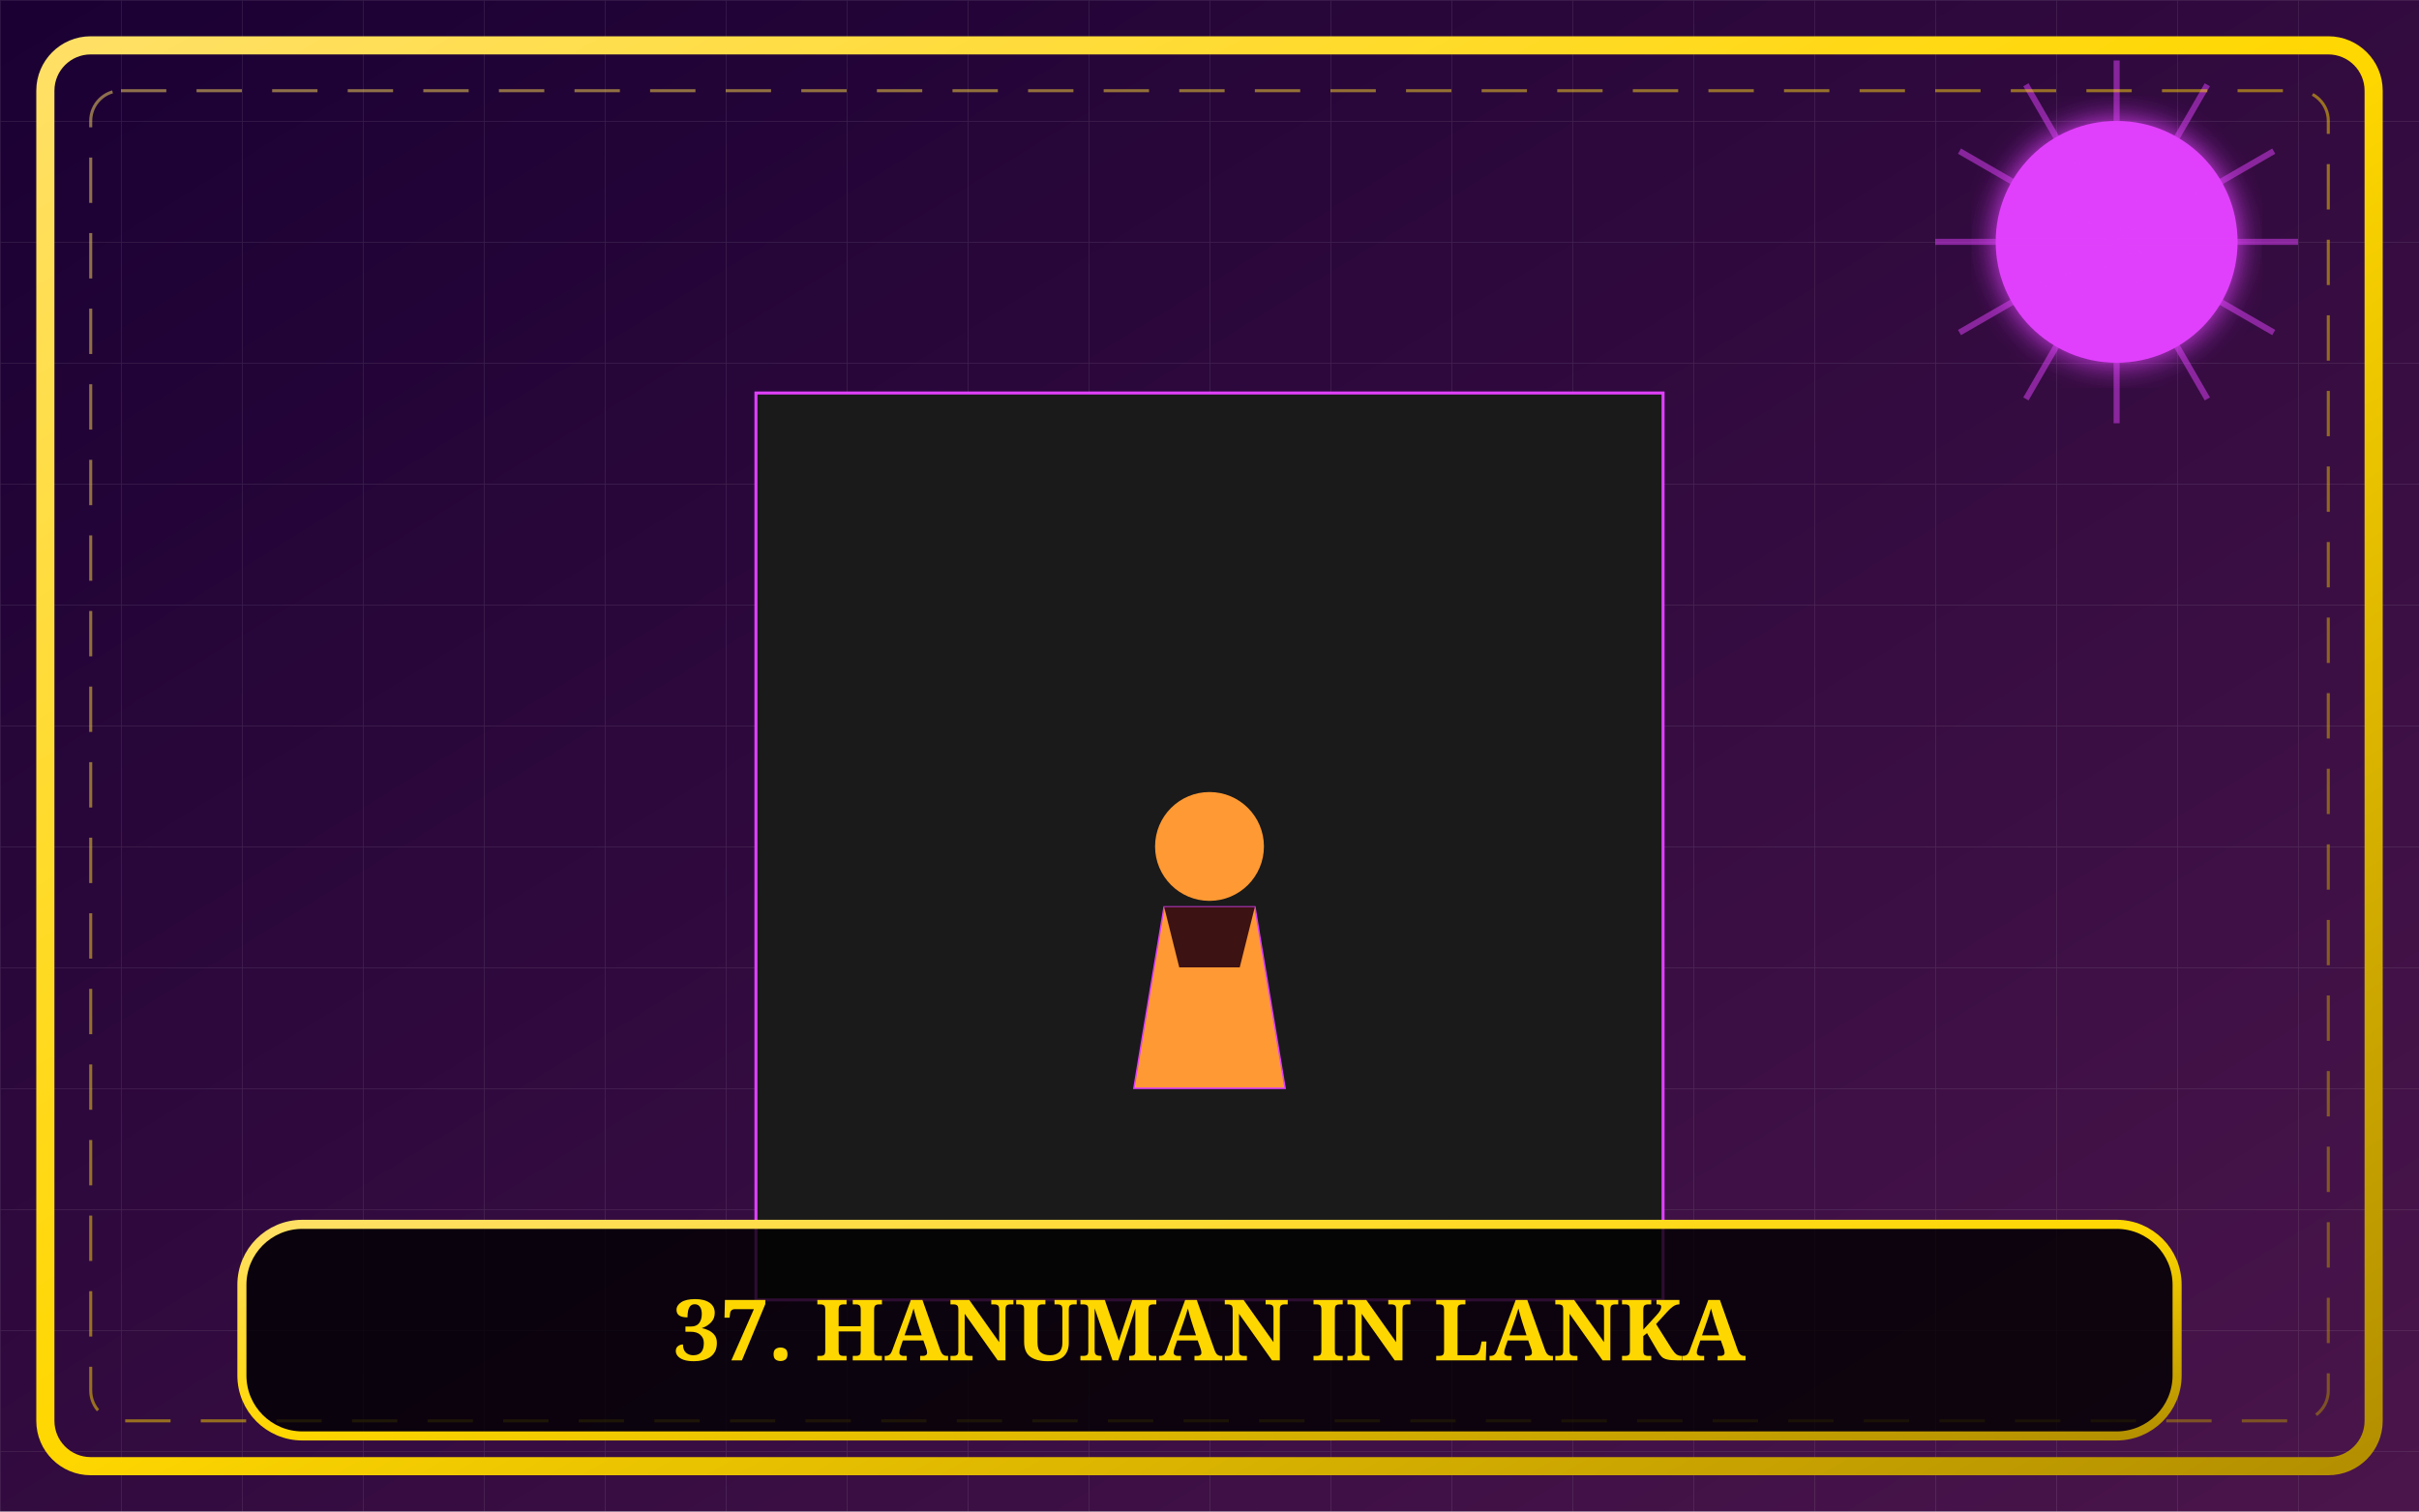
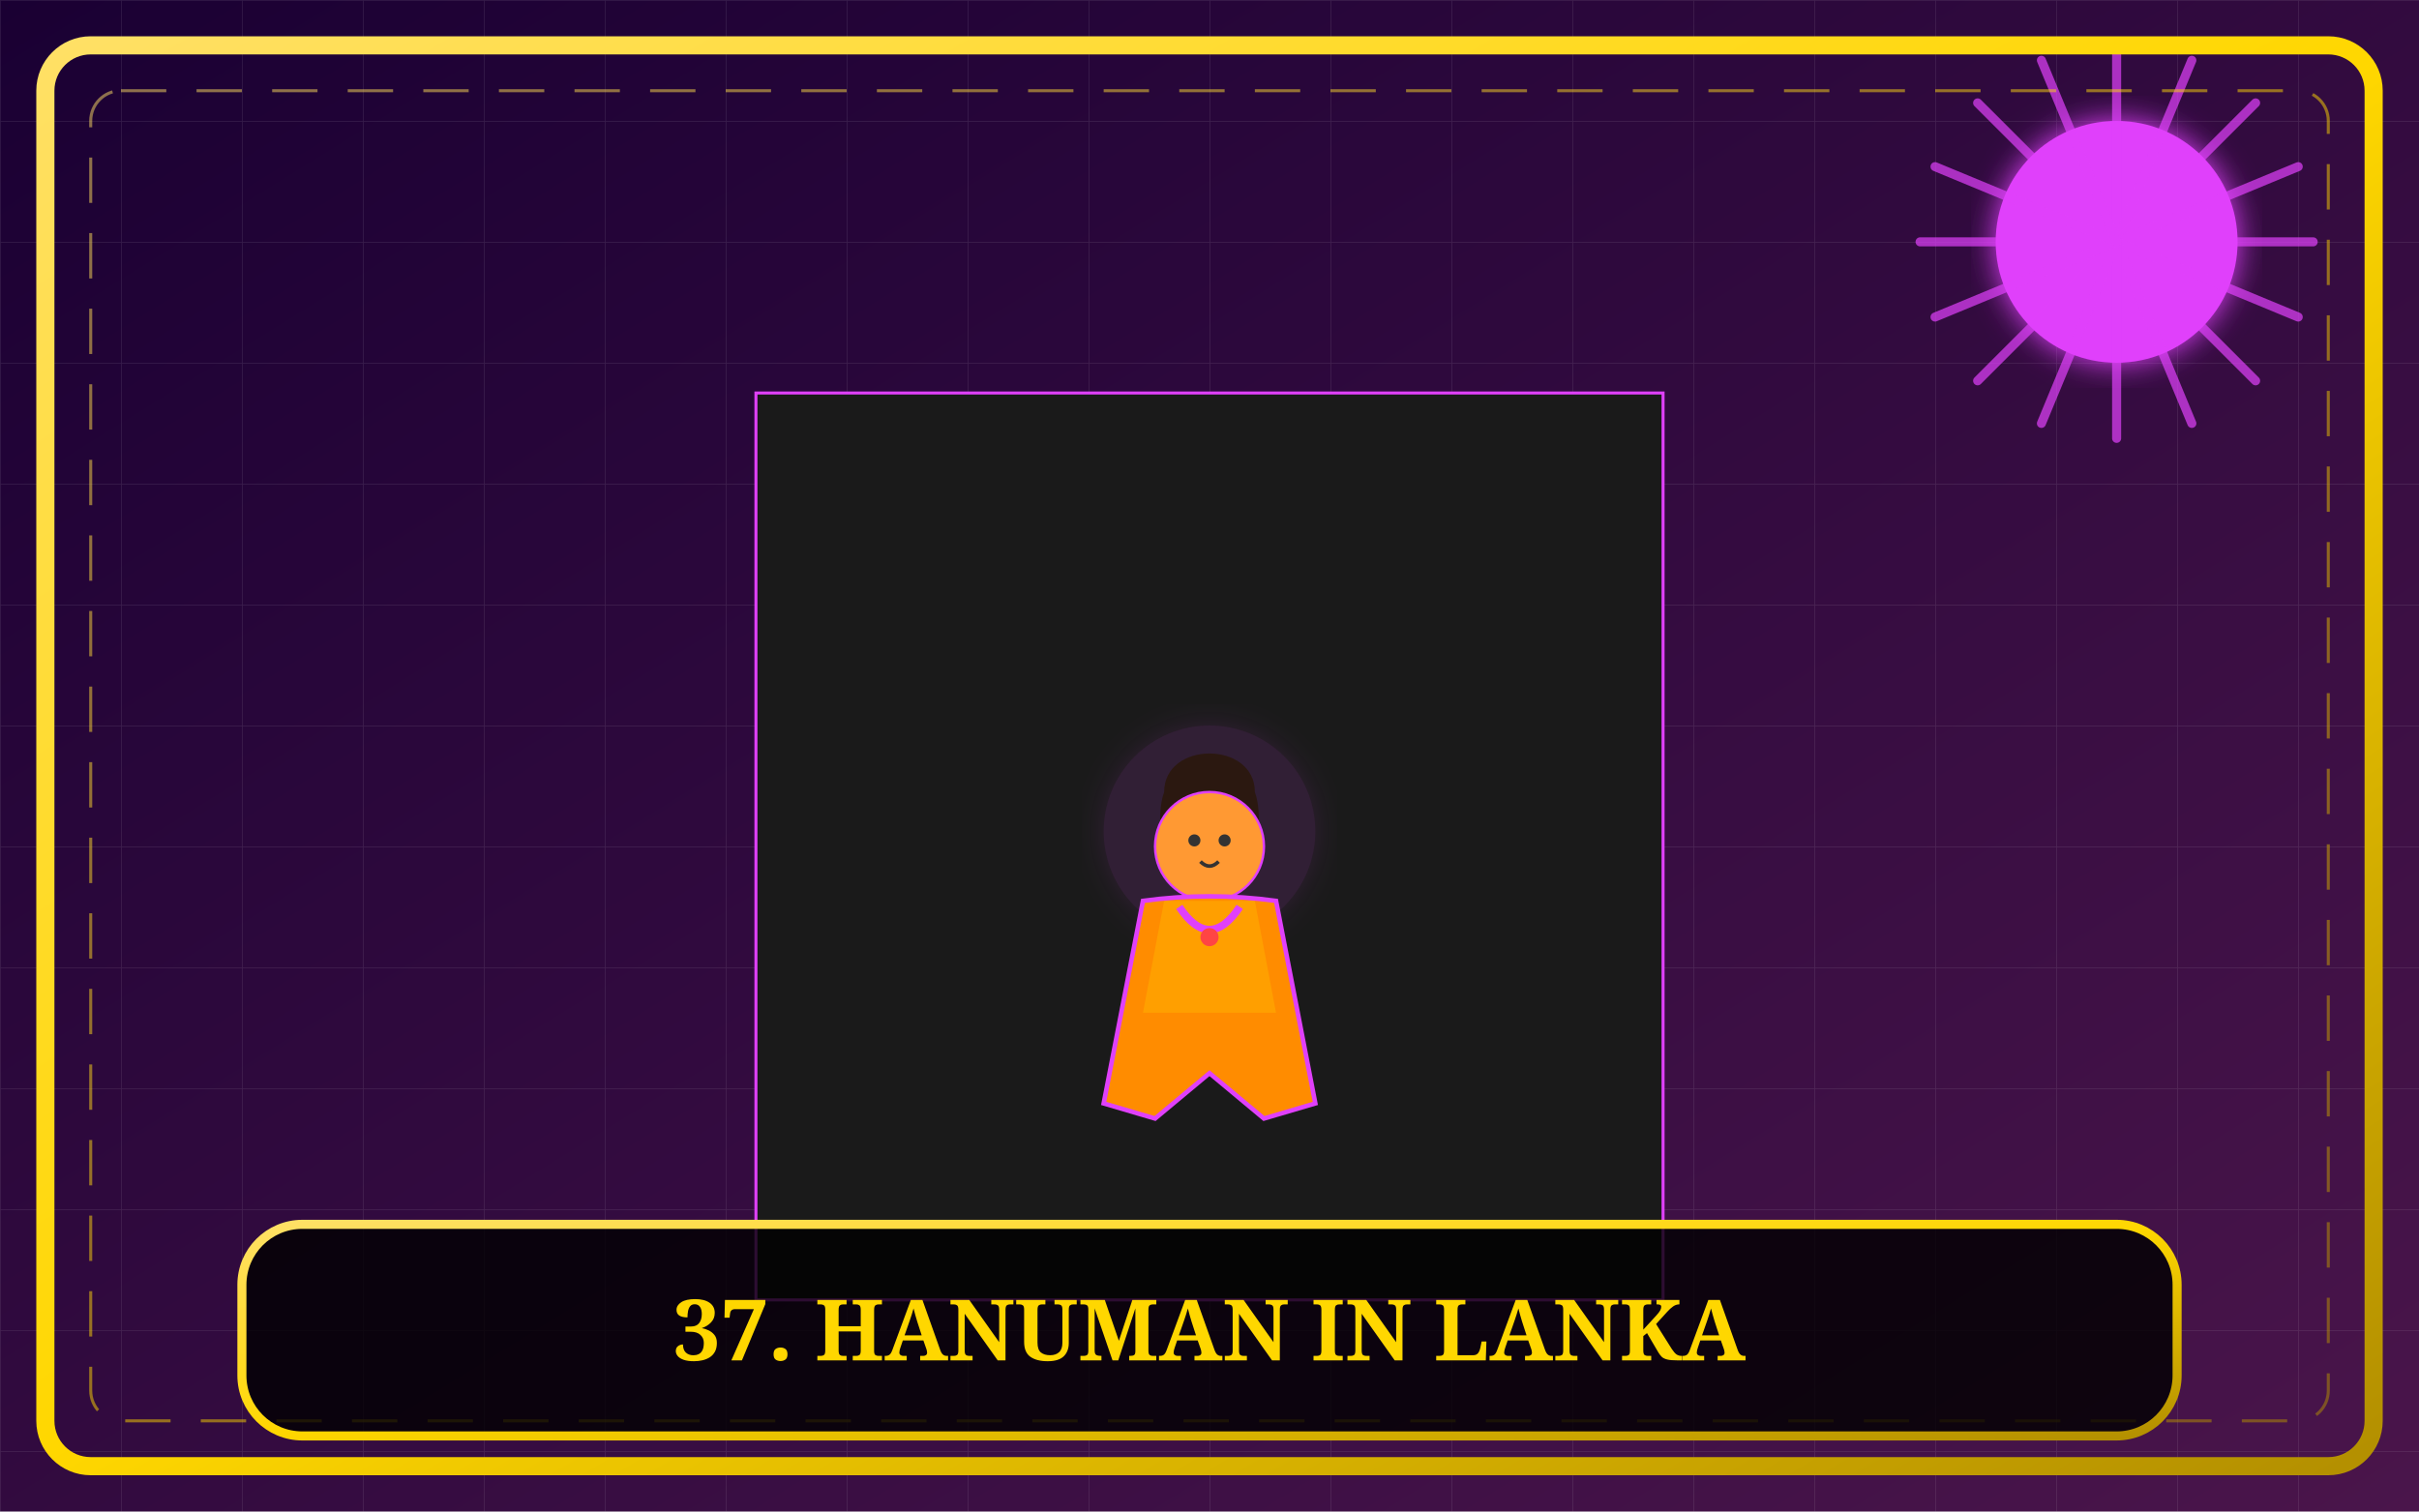
<svg xmlns="http://www.w3.org/2000/svg" viewBox="0 0 800 500" width="100%" height="100%">
  <defs>
    <linearGradient id="bg37" x1="0%" y1="0%" x2="100%" y2="100%">
      <stop offset="0%" stop-color="#1a0033" />
      <stop offset="100%" stop-color="#4a154b" />
    </linearGradient>
    <linearGradient id="goldGrad" x1="0%" y1="0%" x2="100%" y2="100%">
      <stop offset="0%" stop-color="#ffe066" />
      <stop offset="50%" stop-color="#ffd700" />
      <stop offset="100%" stop-color="#b38f00" />
    </linearGradient>
    <filter id="glow">
      <feGaussianBlur stdDeviation="5" result="blur" />
      <feMerge>
        <feMergeNode in="blur" />
        <feMergeNode in="SourceGraphic" />
      </feMerge>
    </filter>
    <pattern id="grid" width="40" height="40" patternUnits="userSpaceOnUse">
      <path d="M 40 0 L 0 0 0 40" fill="none" stroke="white" stroke-width="0.5" opacity="0.1" />
    </pattern>
  </defs>
  <rect width="800" height="500" fill="url(#bg37)" />
  <rect width="800" height="500" fill="url(#grid)" />
  <circle cx="700" cy="80" r="40" fill="#e040fb" filter="url(#glow)" />
-   <line x1="700" y1="80" x2="700" y2="20" stroke="#e040fb" stroke-width="2" transform="rotate(0, 700, 80)" opacity="0.5" />
-   <line x1="700" y1="80" x2="700" y2="20" stroke="#e040fb" stroke-width="2" transform="rotate(30, 700, 80)" opacity="0.5" />
-   <line x1="700" y1="80" x2="700" y2="20" stroke="#e040fb" stroke-width="2" transform="rotate(60, 700, 80)" opacity="0.5" />
-   <line x1="700" y1="80" x2="700" y2="20" stroke="#e040fb" stroke-width="2" transform="rotate(90, 700, 80)" opacity="0.5" />
-   <line x1="700" y1="80" x2="700" y2="20" stroke="#e040fb" stroke-width="2" transform="rotate(120, 700, 80)" opacity="0.5" />
-   <line x1="700" y1="80" x2="700" y2="20" stroke="#e040fb" stroke-width="2" transform="rotate(150, 700, 80)" opacity="0.5" />
-   <line x1="700" y1="80" x2="700" y2="20" stroke="#e040fb" stroke-width="2" transform="rotate(180, 700, 80)" opacity="0.5" />
-   <line x1="700" y1="80" x2="700" y2="20" stroke="#e040fb" stroke-width="2" transform="rotate(210, 700, 80)" opacity="0.5" />
-   <line x1="700" y1="80" x2="700" y2="20" stroke="#e040fb" stroke-width="2" transform="rotate(240, 700, 80)" opacity="0.5" />
-   <line x1="700" y1="80" x2="700" y2="20" stroke="#e040fb" stroke-width="2" transform="rotate(270, 700, 80)" opacity="0.5" />
-   <line x1="700" y1="80" x2="700" y2="20" stroke="#e040fb" stroke-width="2" transform="rotate(300, 700, 80)" opacity="0.5" />
-   <line x1="700" y1="80" x2="700" y2="20" stroke="#e040fb" stroke-width="2" transform="rotate(330, 700, 80)" opacity="0.5" />
+   <line x1="700" y1="80" x2="700" y2="15" stroke="#e040fb" stroke-width="3" stroke-linecap="round" transform="rotate(0.0, 700, 80)" opacity="0.7" />
+   <line x1="700" y1="80" x2="700" y2="15" stroke="#e040fb" stroke-width="3" stroke-linecap="round" transform="rotate(22.5, 700, 80)" opacity="0.7" />
+   <line x1="700" y1="80" x2="700" y2="15" stroke="#e040fb" stroke-width="3" stroke-linecap="round" transform="rotate(45.0, 700, 80)" opacity="0.7" />
+   <line x1="700" y1="80" x2="700" y2="15" stroke="#e040fb" stroke-width="3" stroke-linecap="round" transform="rotate(67.5, 700, 80)" opacity="0.7" />
+   <line x1="700" y1="80" x2="700" y2="15" stroke="#e040fb" stroke-width="3" stroke-linecap="round" transform="rotate(90.0, 700, 80)" opacity="0.7" />
+   <line x1="700" y1="80" x2="700" y2="15" stroke="#e040fb" stroke-width="3" stroke-linecap="round" transform="rotate(112.5, 700, 80)" opacity="0.7" />
+   <line x1="700" y1="80" x2="700" y2="15" stroke="#e040fb" stroke-width="3" stroke-linecap="round" transform="rotate(135.0, 700, 80)" opacity="0.7" />
+   <line x1="700" y1="80" x2="700" y2="15" stroke="#e040fb" stroke-width="3" stroke-linecap="round" transform="rotate(157.5, 700, 80)" opacity="0.7" />
+   <line x1="700" y1="80" x2="700" y2="15" stroke="#e040fb" stroke-width="3" stroke-linecap="round" transform="rotate(180.0, 700, 80)" opacity="0.7" />
+   <line x1="700" y1="80" x2="700" y2="15" stroke="#e040fb" stroke-width="3" stroke-linecap="round" transform="rotate(202.5, 700, 80)" opacity="0.7" />
+   <line x1="700" y1="80" x2="700" y2="15" stroke="#e040fb" stroke-width="3" stroke-linecap="round" transform="rotate(225.0, 700, 80)" opacity="0.7" />
+   <line x1="700" y1="80" x2="700" y2="15" stroke="#e040fb" stroke-width="3" stroke-linecap="round" transform="rotate(247.5, 700, 80)" opacity="0.7" />
+   <line x1="700" y1="80" x2="700" y2="15" stroke="#e040fb" stroke-width="3" stroke-linecap="round" transform="rotate(270.0, 700, 80)" opacity="0.7" />
+   <line x1="700" y1="80" x2="700" y2="15" stroke="#e040fb" stroke-width="3" stroke-linecap="round" transform="rotate(292.5, 700, 80)" opacity="0.7" />
+   <line x1="700" y1="80" x2="700" y2="15" stroke="#e040fb" stroke-width="3" stroke-linecap="round" transform="rotate(315.0, 700, 80)" opacity="0.7" />
+   <line x1="700" y1="80" x2="700" y2="15" stroke="#e040fb" stroke-width="3" stroke-linecap="round" transform="rotate(337.5, 700, 80)" opacity="0.7" />
  <rect x="15" y="15" width="770" height="470" rx="15" fill="none" stroke="url(#goldGrad)" stroke-width="6" />
  <rect x="30" y="30" width="740" height="440" rx="10" fill="none" stroke="url(#goldGrad)" stroke-width="1" stroke-dasharray="15,10" opacity="0.5" />
  <g transform="translate(0, -20)">
    <rect x="250" y="150" width="300" height="300" fill="#1a1a1a" stroke="#e040fb" />
    <g transform="translate(400,300) scale(1)">
-       <circle cx="0" cy="-10" r="12" fill="#1a1a1a" />
-       <path d="M -15 20 L 15 20 L 25 80 L -25 80 Z" fill="#ff9933" stroke="#e040fb" stroke-width="0.5" />
-       <path d="M -15 20 L 15 20 L 10 40 L -10 40 Z" fill="#3d1212" />
-       <circle cx="0" cy="0" r="18" fill="#ff9933" />
+       <circle cx="0" cy="-5" r="35" fill="#e040fb" opacity="0.12" filter="url(#glow)" />
+       <path d="M -15 -18 C -15 -35 15 -35 15 -18 C 18 -10 15 5 15 5 L -15 5 C -15 5 -18 -10 -15 -18 Z" fill="#2b1810" />
+       <circle cx="0" cy="0" r="18" fill="#ff9933" stroke="#e040fb" stroke-width="0.8" />
+       <circle cx="-5" cy="-2" r="2" fill="#333" />
+       <circle cx="5" cy="-2" r="2" fill="#333" />
+       <path d="M -3 5 Q 0 8 3 5" fill="none" stroke="#333" stroke-width="1.2" />
+       <path d="M -22 18 Q 0 15 22 18 L 35 85 L 18 90 L 0 75 L -18 90 L -35 85 Z" fill="#ff8c00" stroke="#e040fb" stroke-width="1.5" />
+       <path d="M -15 18 L 15 18 L 22 55 L -22 55 Z" fill="#ffd700" opacity="0.25" />
+       <path d="M -10 20 Q 0 35 10 20" fill="none" stroke="#e040fb" stroke-width="2.5" />
+       <circle cx="0" cy="30" r="3" fill="#ff4444" />
    </g>
  </g>
  <g transform="translate(400, 440)">
    <rect x="-320" y="-35" width="640" height="70" rx="20" fill="black" fill-opacity="0.8" stroke="url(#goldGrad)" stroke-width="3" />
    <text y="10" font-family="'Playfair Display', serif" font-size="28" font-weight="bold" fill="#ffd700" text-anchor="middle">37. HANUMAN IN LANKA</text>
  </g>
</svg>
